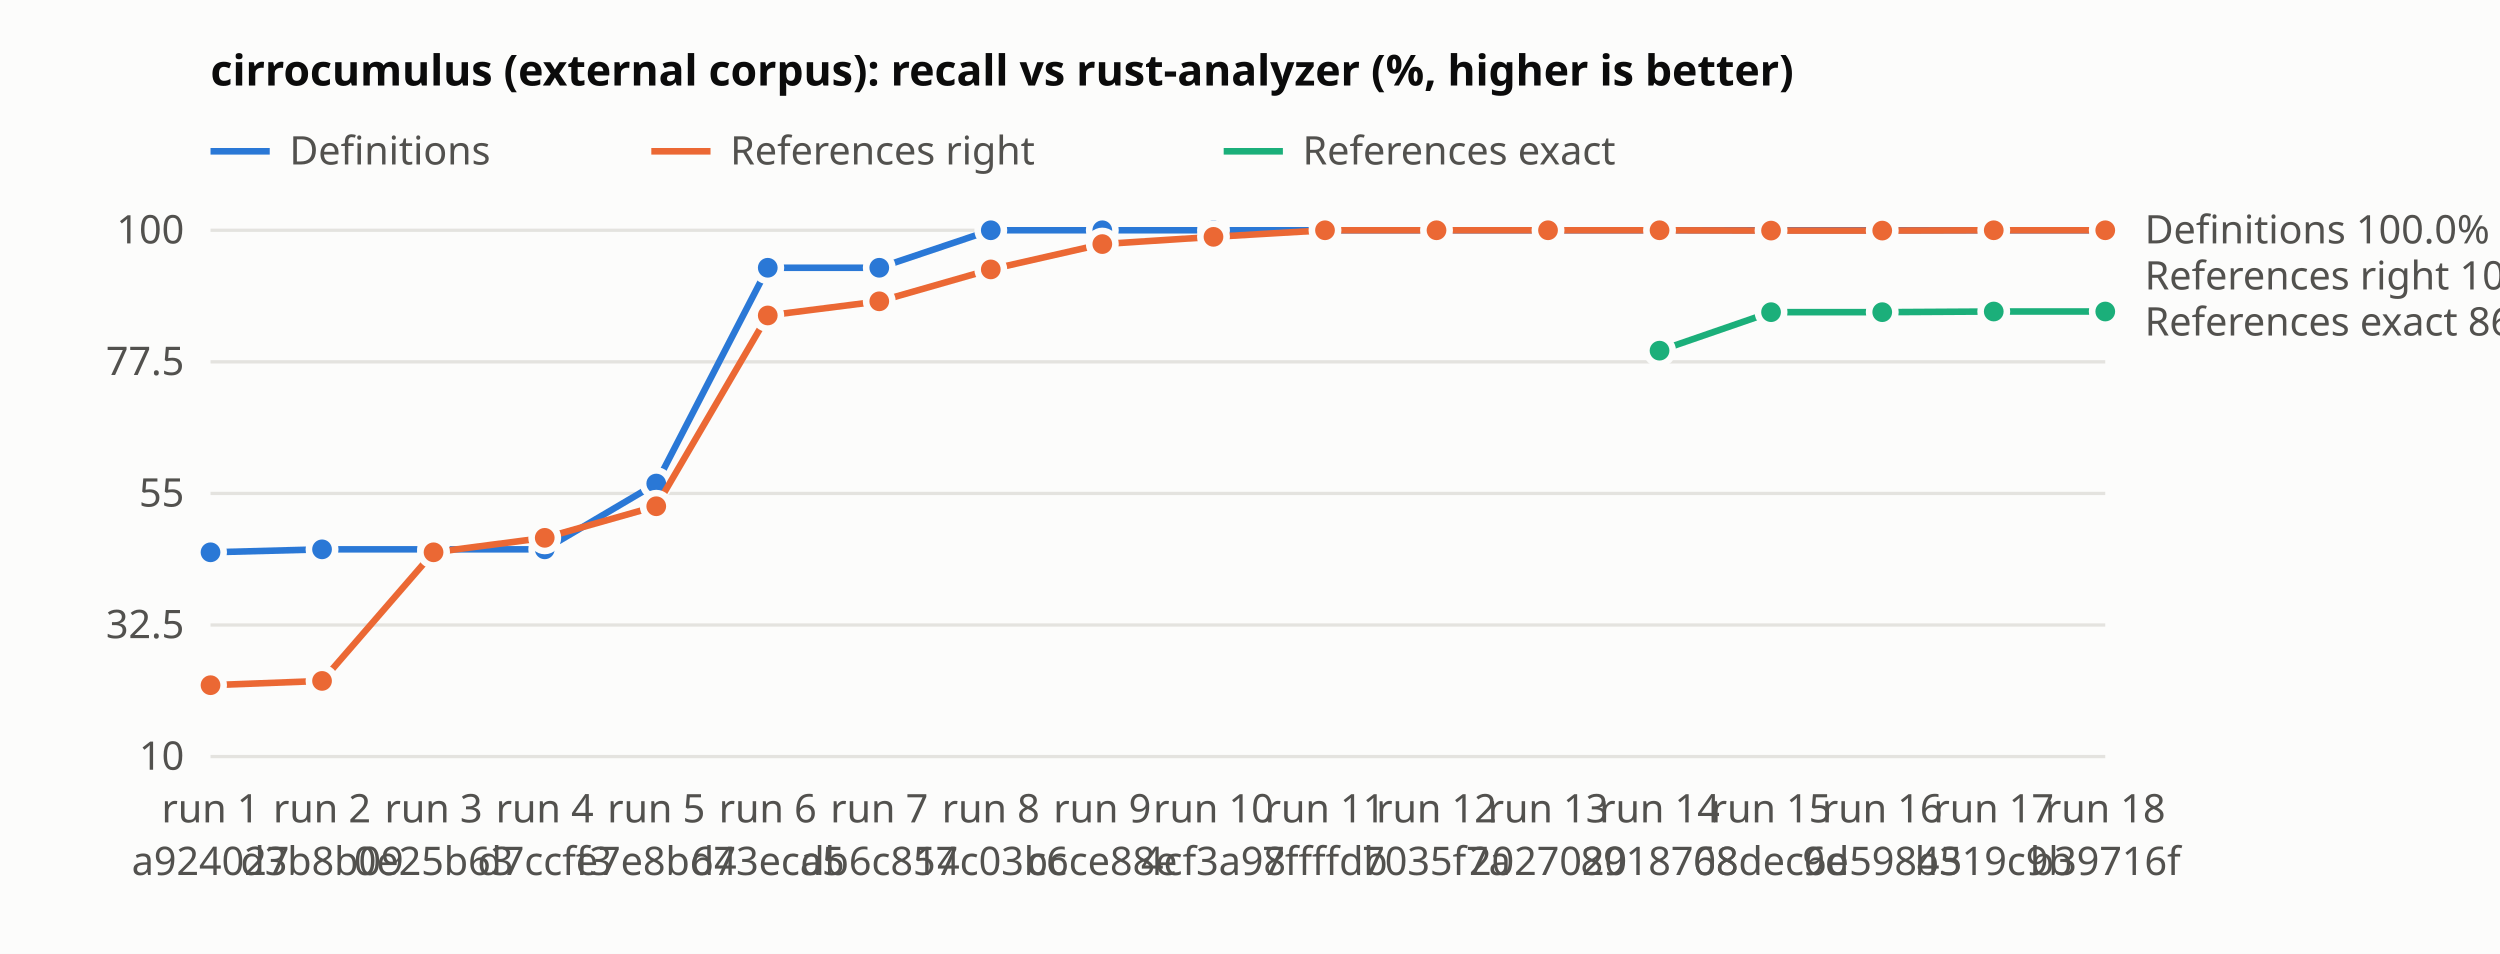
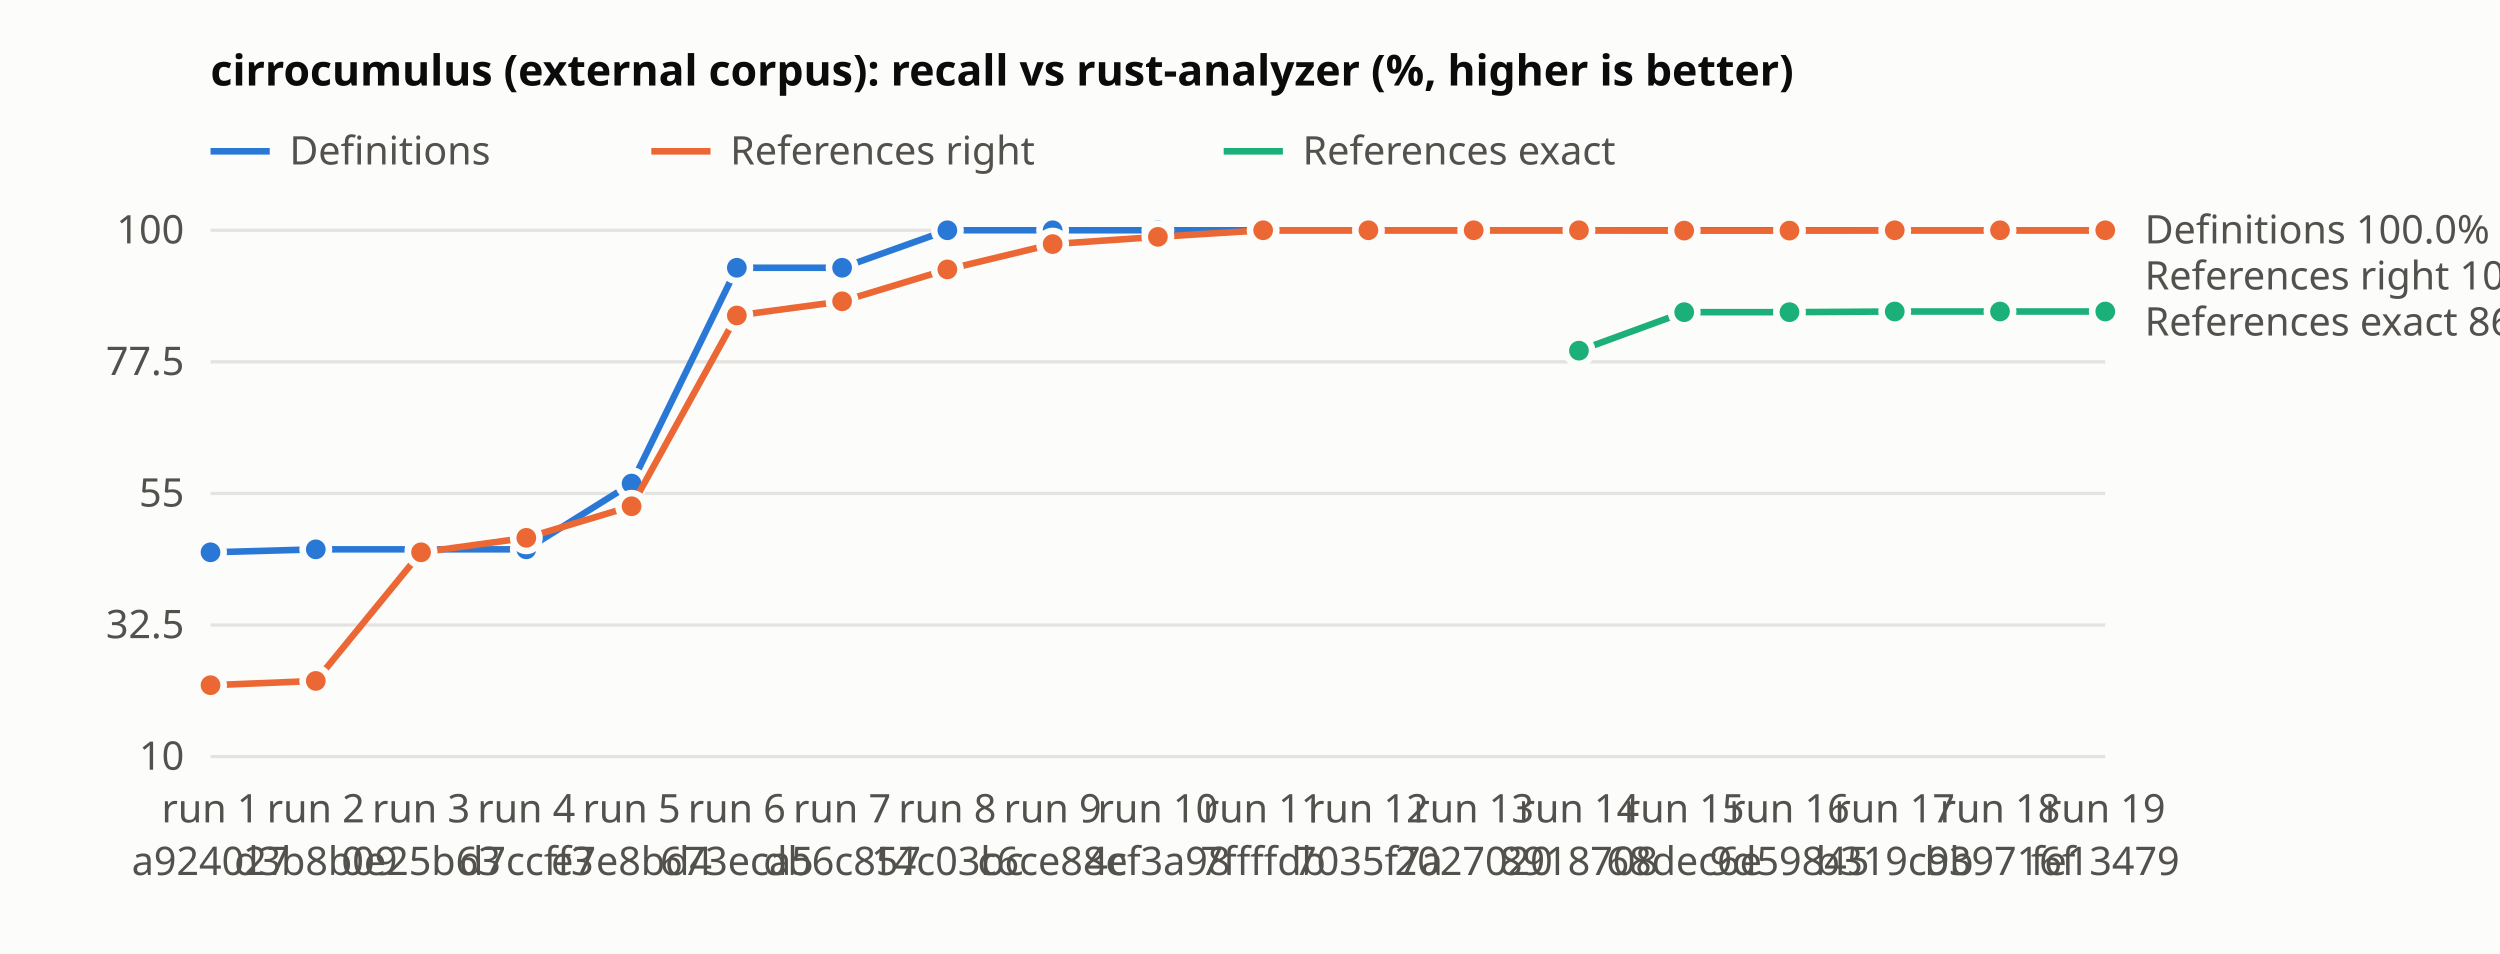
<svg xmlns="http://www.w3.org/2000/svg" viewBox="0 0 760 290" width="760" height="290" role="img" aria-labelledby="t d">
  <style>
.bg{fill:#fcfcfb} text{font:12px system-ui,sans-serif;fill:#52514e} .h{font-weight:600;fill:#0b0b0b;font-size:13px}
.v{fill:#0b0b0b;font-weight:600} .grid{stroke:#e4e3df;stroke-width:1} .ln{fill:none;stroke-width:2;stroke-linejoin:round}
.s1{stroke:#2a78d6} .s2{stroke:#eb6834} .s3{stroke:#1baf7a}
.d1{fill:#2a78d6} .d2{fill:#eb6834} .d3{fill:#1baf7a} .dot{stroke:#fcfcfb;stroke-width:2} .bar{fill:#2a78d6}
@media (prefers-color-scheme:dark){.bg{fill:#1a1a19} text{fill:#c3c2b7} .h,.v{fill:#fff} .grid{stroke:#34332f}
.s1{stroke:#3987e5} .s2{stroke:#d95926} .s3{stroke:#199e70} .d1{fill:#3987e5} .d2{fill:#d95926} .d3{fill:#199e70}
.dot{stroke:#1a1a19} .bar{fill:#3987e5}}
</style>
  <rect class="bg" width="760" height="290" />
  <text class="h" x="64" y="26">cirrocumulus (external corpus): recall vs rust-analyzer (%, higher is better)</text>
  <line class="ln s1" x1="64" x2="82" y1="46" y2="46" />
  <text x="88" y="50">Definitions</text>
  <line class="ln s2" x1="198" x2="216" y1="46" y2="46" />
  <text x="222" y="50">References right</text>
  <line class="ln s3" x1="372" x2="390" y1="46" y2="46" />
  <text x="396" y="50">References exact</text>
  <line class="grid" x1="64" x2="640" y1="230.0" y2="230.0" />
  <text x="56" y="234.0" text-anchor="end">10</text>
  <line class="grid" x1="64" x2="640" y1="190.0" y2="190.0" />
  <text x="56" y="194.0" text-anchor="end">32.5</text>
  <line class="grid" x1="64" x2="640" y1="150.0" y2="150.0" />
  <text x="56" y="154.0" text-anchor="end">55</text>
  <line class="grid" x1="64" x2="640" y1="110.0" y2="110.0" />
  <text x="56" y="114.0" text-anchor="end">77.5</text>
  <line class="grid" x1="64" x2="640" y1="70.0" y2="70.0" />
  <text x="56" y="74.0" text-anchor="end">100</text>
-   <polyline class="ln s1" points="64.0,167.9 97.9,167.0 131.8,167.0 165.6,167.0 199.5,147.0 233.4,81.4 267.3,81.4 301.2,70.0 335.1,70.0 368.9,70.0 402.8,70.0 436.7,70.0 470.6,70.0 504.5,70.0 538.4,70.0 572.2,70.0 606.1,70.0 640.0,70.0" />
+   <polyline class="ln s1" points="64.0,167.9 96.0,167.0 128.0,167.0 160.0,167.0 192.0,147.0 224.0,81.4 256.0,81.4 288.0,70.0 320.0,70.0 352.0,70.0 384.0,70.0 416.0,70.0 448.0,70.0 480.0,70.0 512.0,70.0 544.0,70.0 576.0,70.0 608.0,70.0 640.0,70.0" />
  <circle class="dot d1" cx="64.0" cy="167.9" r="4" />
-   <circle class="dot d1" cx="97.9" cy="167.0" r="4" />
-   <circle class="dot d1" cx="131.8" cy="167.0" r="4" />
-   <circle class="dot d1" cx="165.6" cy="167.0" r="4" />
-   <circle class="dot d1" cx="199.5" cy="147.0" r="4" />
-   <circle class="dot d1" cx="233.4" cy="81.4" r="4" />
-   <circle class="dot d1" cx="267.3" cy="81.4" r="4" />
-   <circle class="dot d1" cx="301.2" cy="70.0" r="4" />
-   <circle class="dot d1" cx="335.1" cy="70.0" r="4" />
-   <circle class="dot d1" cx="368.9" cy="70.0" r="4" />
-   <circle class="dot d1" cx="402.8" cy="70.0" r="4" />
-   <circle class="dot d1" cx="436.7" cy="70.0" r="4" />
-   <circle class="dot d1" cx="470.6" cy="70.0" r="4" />
-   <circle class="dot d1" cx="504.5" cy="70.0" r="4" />
-   <circle class="dot d1" cx="538.4" cy="70.0" r="4" />
-   <circle class="dot d1" cx="572.2" cy="70.0" r="4" />
-   <circle class="dot d1" cx="606.1" cy="70.0" r="4" />
+   <circle class="dot d1" cx="96.0" cy="167.0" r="4" />
+   <circle class="dot d1" cx="128.0" cy="167.0" r="4" />
+   <circle class="dot d1" cx="160.0" cy="167.0" r="4" />
+   <circle class="dot d1" cx="192.0" cy="147.0" r="4" />
+   <circle class="dot d1" cx="224.0" cy="81.4" r="4" />
+   <circle class="dot d1" cx="256.0" cy="81.4" r="4" />
+   <circle class="dot d1" cx="288.0" cy="70.0" r="4" />
+   <circle class="dot d1" cx="320.0" cy="70.0" r="4" />
+   <circle class="dot d1" cx="352.0" cy="70.0" r="4" />
+   <circle class="dot d1" cx="384.0" cy="70.0" r="4" />
+   <circle class="dot d1" cx="416.0" cy="70.0" r="4" />
+   <circle class="dot d1" cx="448.0" cy="70.0" r="4" />
+   <circle class="dot d1" cx="480.0" cy="70.0" r="4" />
+   <circle class="dot d1" cx="512.0" cy="70.0" r="4" />
+   <circle class="dot d1" cx="544.0" cy="70.0" r="4" />
+   <circle class="dot d1" cx="576.0" cy="70.0" r="4" />
+   <circle class="dot d1" cx="608.0" cy="70.0" r="4" />
  <circle class="dot d1" cx="640.0" cy="70.0" r="4" />
-   <polyline class="ln s2" points="64.0,208.3 97.9,207.0 131.8,167.9 165.6,163.5 199.5,153.9 233.4,95.9 267.3,91.6 301.2,81.9 335.1,74.2 368.9,72.0 402.8,70.0 436.7,70.0 470.6,70.0 504.5,70.0 538.4,70.1 572.2,70.1 606.1,70.0 640.0,70.0" />
+   <polyline class="ln s2" points="64.0,208.3 96.0,207.0 128.0,167.9 160.0,163.5 192.0,153.9 224.0,95.9 256.0,91.6 288.0,81.9 320.0,74.2 352.0,72.0 384.0,70.0 416.0,70.0 448.0,70.0 480.0,70.0 512.0,70.1 544.0,70.1 576.0,70.0 608.0,70.0 640.0,70.0" />
  <circle class="dot d2" cx="64.0" cy="208.3" r="4" />
-   <circle class="dot d2" cx="97.9" cy="207.0" r="4" />
-   <circle class="dot d2" cx="131.8" cy="167.9" r="4" />
-   <circle class="dot d2" cx="165.6" cy="163.5" r="4" />
-   <circle class="dot d2" cx="199.5" cy="153.9" r="4" />
-   <circle class="dot d2" cx="233.4" cy="95.9" r="4" />
-   <circle class="dot d2" cx="267.3" cy="91.6" r="4" />
-   <circle class="dot d2" cx="301.2" cy="81.9" r="4" />
-   <circle class="dot d2" cx="335.1" cy="74.2" r="4" />
-   <circle class="dot d2" cx="368.9" cy="72.0" r="4" />
-   <circle class="dot d2" cx="402.8" cy="70.0" r="4" />
-   <circle class="dot d2" cx="436.7" cy="70.0" r="4" />
-   <circle class="dot d2" cx="470.6" cy="70.0" r="4" />
-   <circle class="dot d2" cx="504.5" cy="70.0" r="4" />
-   <circle class="dot d2" cx="538.4" cy="70.1" r="4" />
-   <circle class="dot d2" cx="572.2" cy="70.1" r="4" />
-   <circle class="dot d2" cx="606.1" cy="70.0" r="4" />
+   <circle class="dot d2" cx="96.0" cy="207.0" r="4" />
+   <circle class="dot d2" cx="128.0" cy="167.9" r="4" />
+   <circle class="dot d2" cx="160.0" cy="163.5" r="4" />
+   <circle class="dot d2" cx="192.0" cy="153.9" r="4" />
+   <circle class="dot d2" cx="224.0" cy="95.9" r="4" />
+   <circle class="dot d2" cx="256.0" cy="91.6" r="4" />
+   <circle class="dot d2" cx="288.0" cy="81.9" r="4" />
+   <circle class="dot d2" cx="320.0" cy="74.2" r="4" />
+   <circle class="dot d2" cx="352.0" cy="72.0" r="4" />
+   <circle class="dot d2" cx="384.0" cy="70.0" r="4" />
+   <circle class="dot d2" cx="416.0" cy="70.0" r="4" />
+   <circle class="dot d2" cx="448.0" cy="70.0" r="4" />
+   <circle class="dot d2" cx="480.0" cy="70.0" r="4" />
+   <circle class="dot d2" cx="512.0" cy="70.1" r="4" />
+   <circle class="dot d2" cx="544.0" cy="70.1" r="4" />
+   <circle class="dot d2" cx="576.0" cy="70.0" r="4" />
+   <circle class="dot d2" cx="608.0" cy="70.0" r="4" />
  <circle class="dot d2" cx="640.0" cy="70.0" r="4" />
-   <polyline class="ln s3" points="504.5,106.6 538.4,94.9 572.2,94.9 606.1,94.7 640.0,94.7" />
-   <circle class="dot d3" cx="504.5" cy="106.6" r="4" />
-   <circle class="dot d3" cx="538.4" cy="94.9" r="4" />
-   <circle class="dot d3" cx="572.2" cy="94.9" r="4" />
-   <circle class="dot d3" cx="606.1" cy="94.7" r="4" />
+   <polyline class="ln s3" points="480.0,106.6 512.0,94.9 544.0,94.9 576.0,94.7 608.0,94.7 640.0,94.7" />
+   <circle class="dot d3" cx="480.0" cy="106.6" r="4" />
+   <circle class="dot d3" cx="512.0" cy="94.9" r="4" />
+   <circle class="dot d3" cx="544.0" cy="94.9" r="4" />
+   <circle class="dot d3" cx="576.0" cy="94.7" r="4" />
+   <circle class="dot d3" cx="608.0" cy="94.7" r="4" />
  <circle class="dot d3" cx="640.0" cy="94.7" r="4" />
  <text x="652" y="74.0">Definitions 100.0%</text>
  <text x="652" y="88.0">References right 100.0%</text>
  <text x="652" y="102.0">References exact 86.1%</text>
  <text x="64.0" y="250" text-anchor="middle">run 1</text>
  <text x="64.0" y="266" text-anchor="middle">a924027</text>
-   <text x="97.9" y="250" text-anchor="middle">run 2</text>
-   <text x="97.9" y="266" text-anchor="middle">d3b8b09</text>
-   <text x="131.8" y="250" text-anchor="middle">run 3</text>
-   <text x="131.8" y="266" text-anchor="middle">0e25b63</text>
-   <text x="165.6" y="250" text-anchor="middle">run 4</text>
-   <text x="165.6" y="266" text-anchor="middle">d7ccff3</text>
-   <text x="199.5" y="250" text-anchor="middle">run 5</text>
-   <text x="199.5" y="266" text-anchor="middle">e7e8bd4</text>
-   <text x="233.4" y="250" text-anchor="middle">run 6</text>
-   <text x="233.4" y="266" text-anchor="middle">673eca5</text>
-   <text x="267.3" y="250" text-anchor="middle">run 7</text>
-   <text x="267.3" y="266" text-anchor="middle">db6c857</text>
-   <text x="301.2" y="250" text-anchor="middle">run 8</text>
-   <text x="301.2" y="266" text-anchor="middle">14c03bc</text>
-   <text x="335.1" y="250" text-anchor="middle">run 9</text>
-   <text x="335.1" y="266" text-anchor="middle">c6ce88e</text>
-   <text x="368.9" y="250" text-anchor="middle">run 10</text>
-   <text x="368.9" y="266" text-anchor="middle">4cf3a98</text>
-   <text x="402.8" y="250" text-anchor="middle">run 11</text>
-   <text x="402.8" y="266" text-anchor="middle">7ffffdb</text>
-   <text x="436.7" y="250" text-anchor="middle">run 12</text>
-   <text x="436.7" y="266" text-anchor="middle">7035f7a</text>
-   <text x="470.6" y="250" text-anchor="middle">run 13</text>
-   <text x="470.6" y="266" text-anchor="middle">2027020</text>
-   <text x="504.5" y="250" text-anchor="middle">run 14</text>
-   <text x="504.5" y="266" text-anchor="middle">8918708</text>
-   <text x="538.4" y="250" text-anchor="middle">run 15</text>
-   <text x="538.4" y="266" text-anchor="middle">68dec6e</text>
-   <text x="572.2" y="250" text-anchor="middle">run 16</text>
-   <text x="572.2" y="266" text-anchor="middle">9d59845</text>
-   <text x="606.1" y="250" text-anchor="middle">run 17</text>
-   <text x="606.1" y="266" text-anchor="middle">b319c9b</text>
-   <text x="640.0" y="250" text-anchor="middle">run 18</text>
-   <text x="640.0" y="266" text-anchor="middle">b39716f</text>
+   <text x="96.0" y="250" text-anchor="middle">run 2</text>
+   <text x="96.0" y="266" text-anchor="middle">d3b8b09</text>
+   <text x="128.0" y="250" text-anchor="middle">run 3</text>
+   <text x="128.0" y="266" text-anchor="middle">0e25b63</text>
+   <text x="160.0" y="250" text-anchor="middle">run 4</text>
+   <text x="160.0" y="266" text-anchor="middle">d7ccff3</text>
+   <text x="192.0" y="250" text-anchor="middle">run 5</text>
+   <text x="192.0" y="266" text-anchor="middle">e7e8bd4</text>
+   <text x="224.0" y="250" text-anchor="middle">run 6</text>
+   <text x="224.0" y="266" text-anchor="middle">673eca5</text>
+   <text x="256.0" y="250" text-anchor="middle">run 7</text>
+   <text x="256.0" y="266" text-anchor="middle">db6c857</text>
+   <text x="288.0" y="250" text-anchor="middle">run 8</text>
+   <text x="288.0" y="266" text-anchor="middle">14c03bc</text>
+   <text x="320.0" y="250" text-anchor="middle">run 9</text>
+   <text x="320.0" y="266" text-anchor="middle">c6ce88e</text>
+   <text x="352.0" y="250" text-anchor="middle">run 10</text>
+   <text x="352.0" y="266" text-anchor="middle">4cf3a98</text>
+   <text x="384.0" y="250" text-anchor="middle">run 11</text>
+   <text x="384.0" y="266" text-anchor="middle">7ffffdb</text>
+   <text x="416.0" y="250" text-anchor="middle">run 12</text>
+   <text x="416.0" y="266" text-anchor="middle">7035f7a</text>
+   <text x="448.0" y="250" text-anchor="middle">run 13</text>
+   <text x="448.0" y="266" text-anchor="middle">2027020</text>
+   <text x="480.0" y="250" text-anchor="middle">run 14</text>
+   <text x="480.0" y="266" text-anchor="middle">8918708</text>
+   <text x="512.0" y="250" text-anchor="middle">run 15</text>
+   <text x="512.0" y="266" text-anchor="middle">68dec6e</text>
+   <text x="544.0" y="250" text-anchor="middle">run 16</text>
+   <text x="544.0" y="266" text-anchor="middle">9d59845</text>
+   <text x="576.0" y="250" text-anchor="middle">run 17</text>
+   <text x="576.0" y="266" text-anchor="middle">b319c9b</text>
+   <text x="608.0" y="250" text-anchor="middle">run 18</text>
+   <text x="608.0" y="266" text-anchor="middle">b39716f</text>
+   <text x="640.0" y="250" text-anchor="middle">run 19</text>
+   <text x="640.0" y="266" text-anchor="middle">fe13479</text>
</svg>
